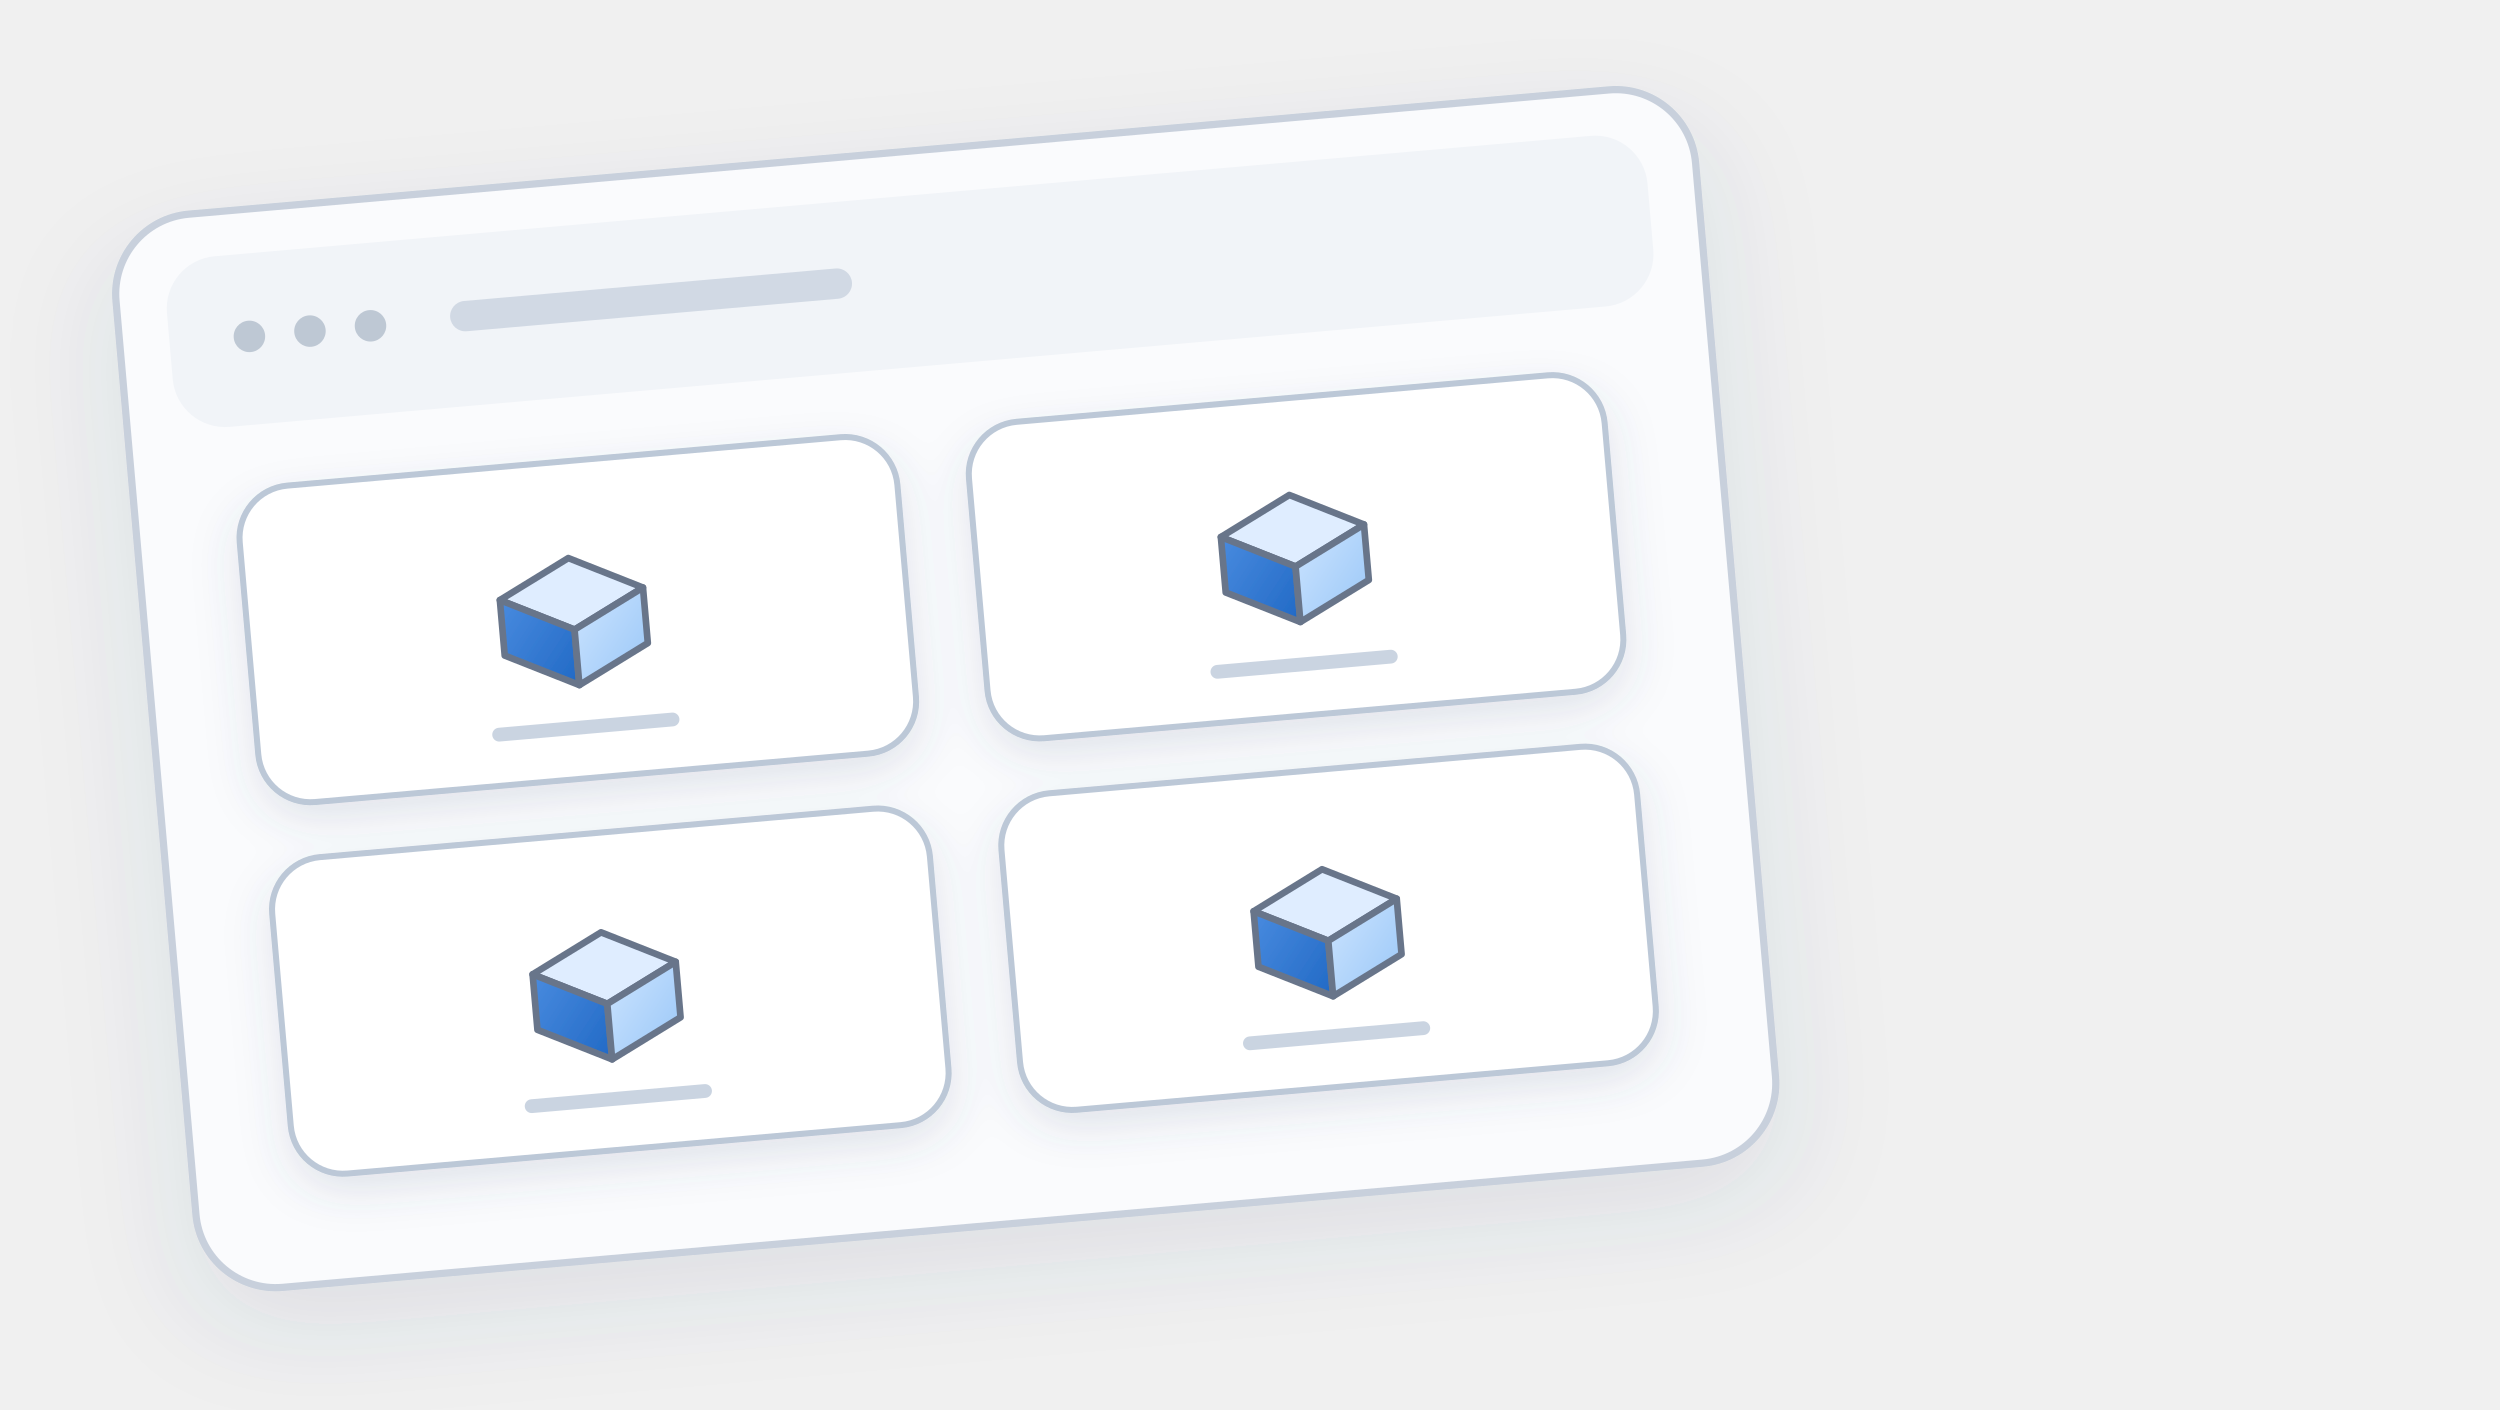
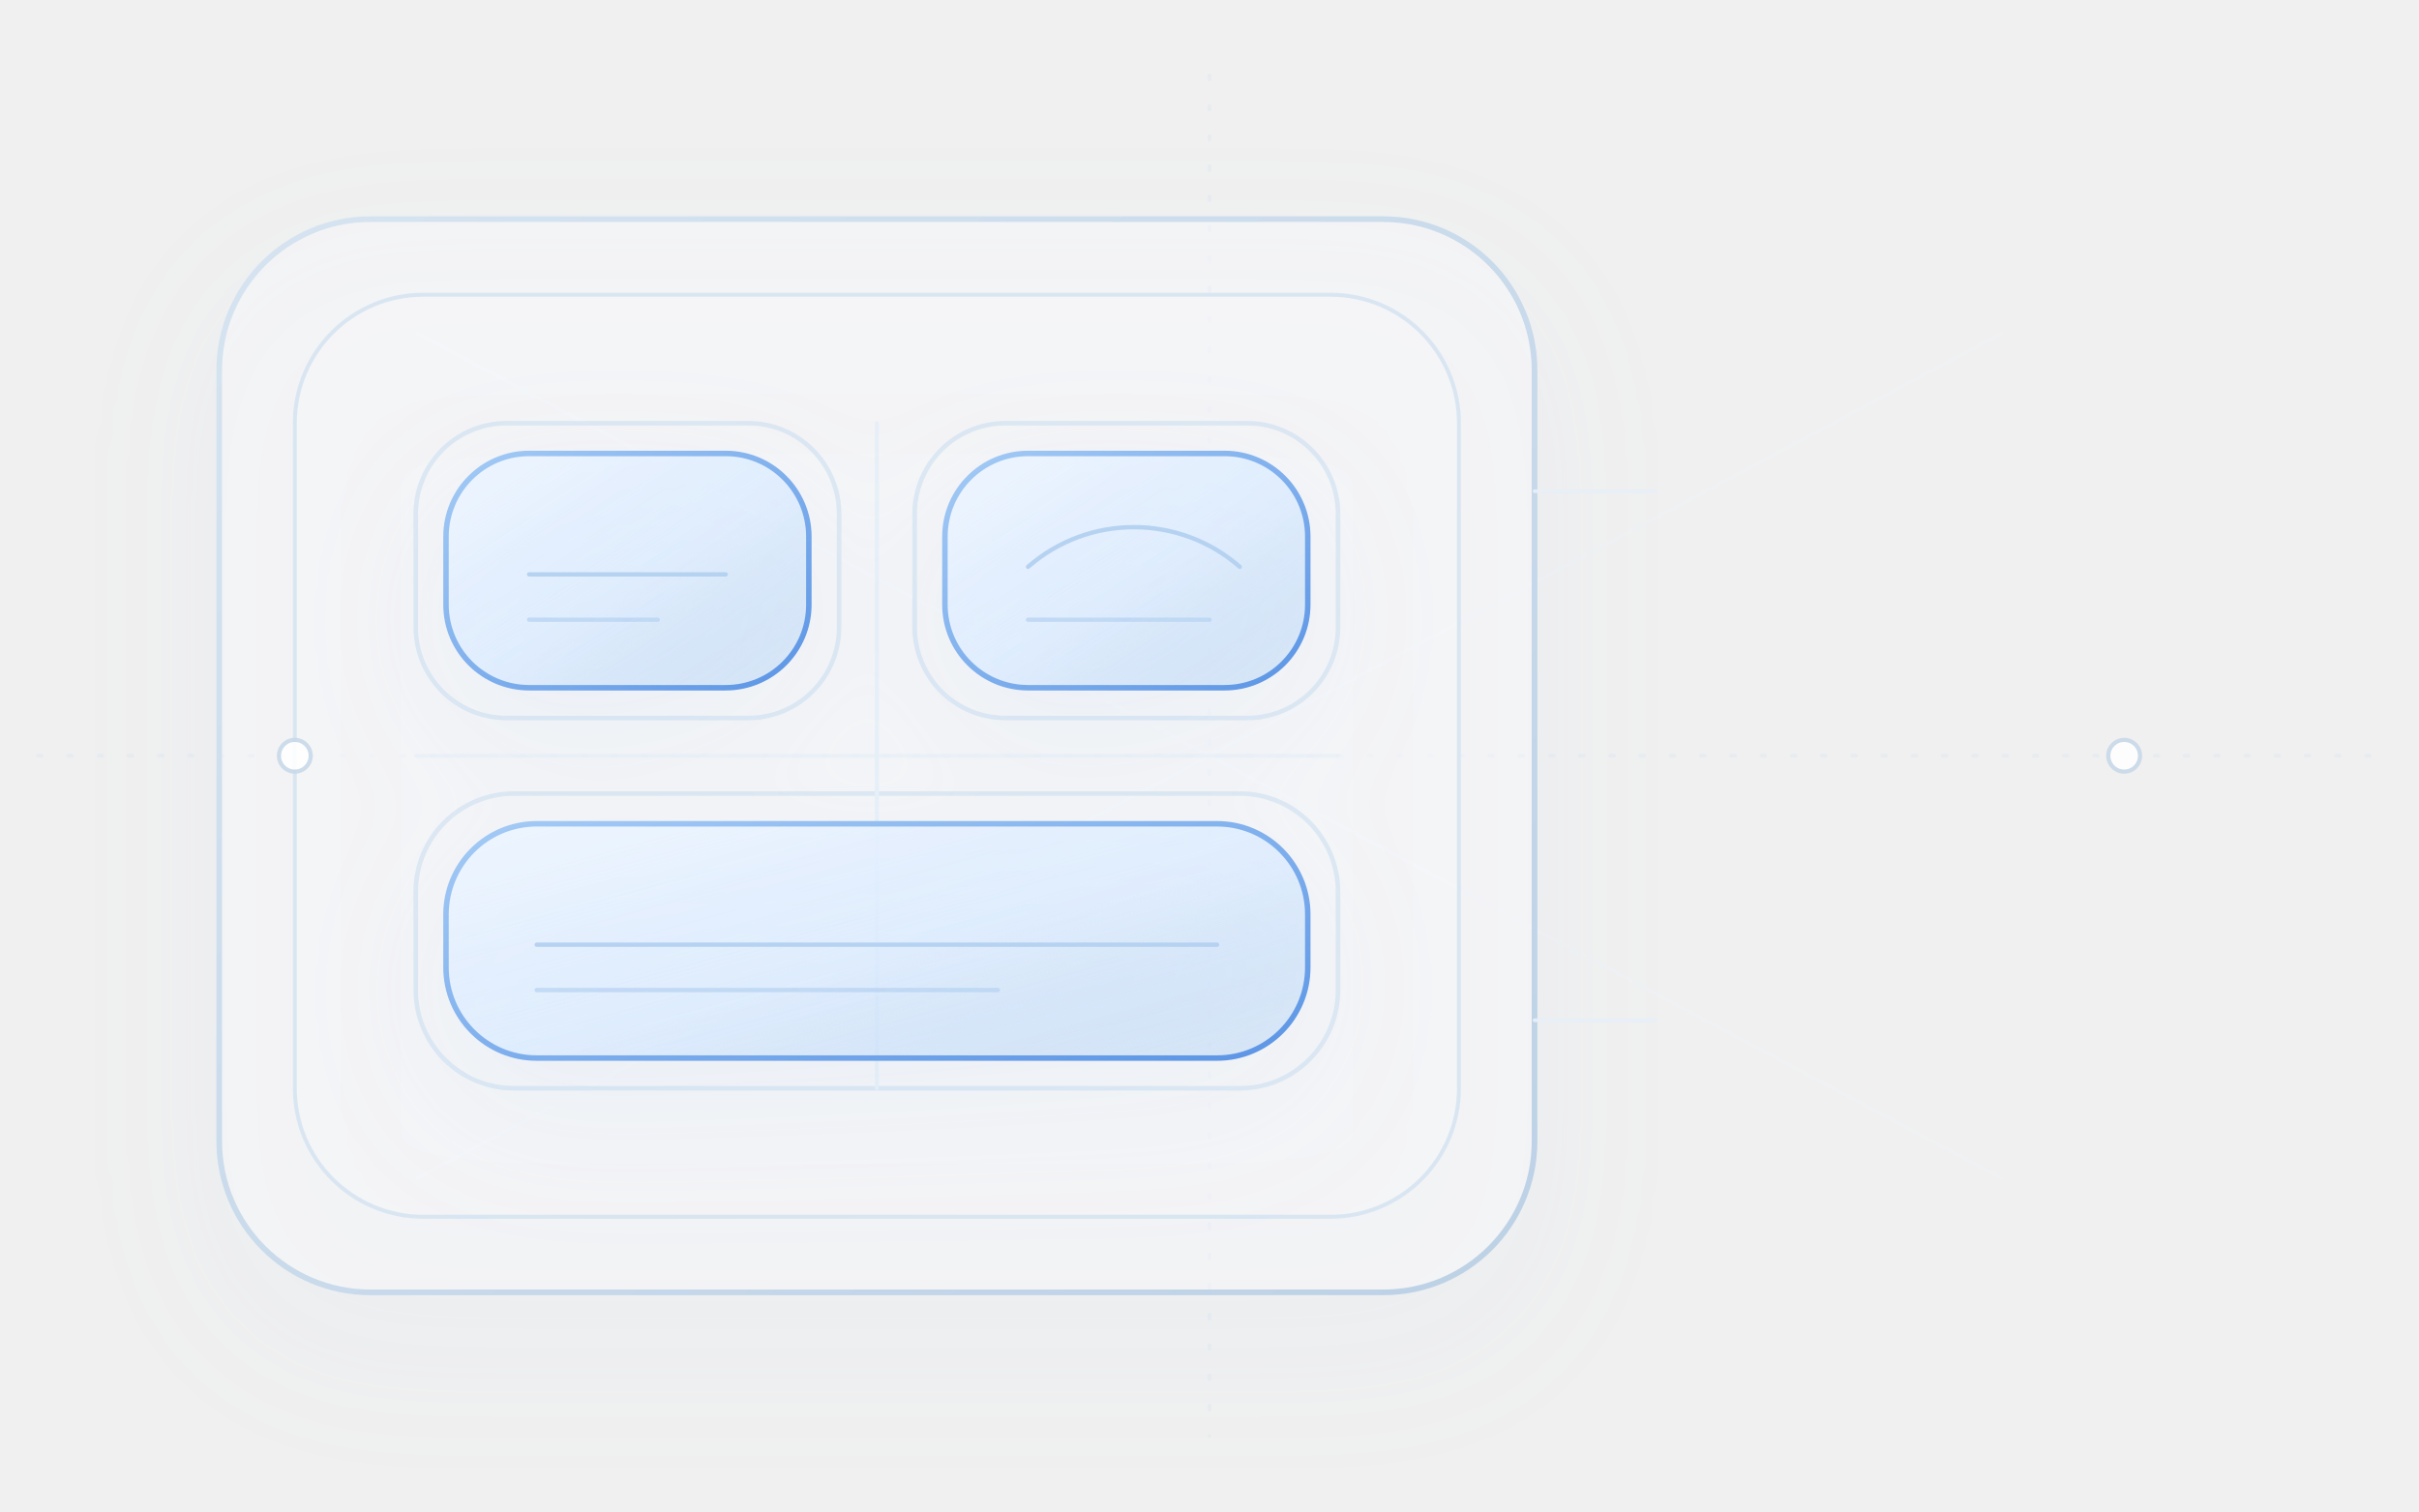
- <svg xmlns="http://www.w3.org/2000/svg" width="825" height="465" viewBox="45 55 905 510" fill="none" role="img" aria-label="Paplašini — jauna moduļa pievienošana">
+ <svg xmlns="http://www.w3.org/2000/svg" width="640" height="400" viewBox="180 100 640 400" fill="none">
  <defs>
-     <filter id="softshadow" x="-35%" y="-35%" width="170%" height="190%">
-       <feDropShadow dx="0" dy="14" stdDeviation="19" flood-color="#405575" flood-opacity=".105" />
+     <linearGradient id="frameStroke" x1="0" y1="0" x2="1" y2="1">
+       <stop offset="0%" stop-color="#D6E4F1" />
+       <stop offset="100%" stop-color="#BDD1E6" />
+     </linearGradient>
+     <linearGradient id="glassFill" x1="0" y1="0" x2="1" y2="1">
+       <stop offset="0%" stop-color="#F8FBFF" stop-opacity="0.92" />
+       <stop offset="100%" stop-color="#EAF3FF" stop-opacity="0.34" />
+     </linearGradient>
+     <linearGradient id="blueGlass" x1="0" y1="0" x2="1" y2="1">
+       <stop offset="0%" stop-color="#EEF6FF" stop-opacity="0.96" />
+       <stop offset="55%" stop-color="#D9EAFF" stop-opacity="0.72" />
+       <stop offset="100%" stop-color="#A7CDF5" stop-opacity="0.34" />
+     </linearGradient>
+     <linearGradient id="blueStroke" x1="0" y1="0" x2="1" y2="1">
+       <stop offset="0%" stop-color="#A4CBF5" />
+       <stop offset="100%" stop-color="#5C95E5" />
+     </linearGradient>
+     <filter id="softShadow" x="-25%" y="-25%" width="150%" height="170%">
+       <feDropShadow dx="0" dy="14" stdDeviation="18" flood-color="#A8C5EA" flood-opacity="0.16" />
    </filter>
-     <filter id="tinyshadow" x="-40%" y="-40%" width="180%" height="200%">
-       <feDropShadow dx="0" dy="6" stdDeviation="8" flood-color="#405575" flood-opacity=".13" />
-     </filter>
-     <linearGradient id="frontleft" x1="0" y1="0" x2=".8" y2="1">
-       <stop stop-color="#F6F7FA" />
-       <stop offset="1" stop-color="#D9DEE6" />
-     </linearGradient>
-     <linearGradient id="frontright" x1="0" y1="0" x2="1" y2="1">
-       <stop stop-color="#C9D2E0" />
-       <stop offset="1" stop-color="#A9B5C6" />
-     </linearGradient>
-     <linearGradient id="blueleft" x1="0" y1="0" x2="1" y2="1">
-       <stop stop-color="#498BDF" />
-       <stop offset="1" stop-color="#2169C5" />
-     </linearGradient>
-     <linearGradient id="blueright" x1="0" y1="0" x2="1" y2="1">
-       <stop stop-color="#CCE4FF" />
-       <stop offset="1" stop-color="#9AC7F7" />
-     </linearGradient>
-     <linearGradient id="topface" x1="0" y1="0" x2="1" y2="1">
-       <stop stop-color="#FFFFFF" />
-       <stop offset="1" stop-color="#F1F4F8" />
-     </linearGradient>
+     <style>
+       .outline{stroke:url(#frameStroke); stroke-width:1.5; stroke-linecap:round; stroke-linejoin:round;}
+       .fine{stroke:#D9E6F2; stroke-width:1.05; stroke-linecap:round; stroke-linejoin:round;}
+       .finer{stroke:#E7EFF7; stroke-width:1; stroke-linecap:round; stroke-linejoin:round;}
+       .bluefine{stroke:#B6D2F1; stroke-width:1.15; stroke-linecap:round; stroke-linejoin:round;}
+       .ghost{stroke:#EDF3F8; stroke-width:1; opacity:.55}
+       .dashed{stroke:#D9E5F1; stroke-width:1; stroke-dasharray:1 7; stroke-linecap:round; opacity:.72}
+       .tile{fill:url(#blueGlass); stroke:url(#blueStroke); stroke-width:1.45;}
+       .slot{fill:none; stroke:#DBE7F2; stroke-width:1.2; stroke-linecap:round; stroke-linejoin:round;}
+       .surface{fill:url(#glassFill); stroke:url(#frameStroke); stroke-width:1.35;}
+     </style>
  </defs>
-   <style>
- svg { overflow:visible; shape-rendering:geometricPrecision; }
- * { vector-effect:non-scaling-stroke; }
- </style>
-   <g opacity="0">
-     <animate attributeName="opacity" dur="6s" repeatCount="indefinite" values="0;0;1;1;0;0" keyTimes="0;.10;.20;.81;.91;1" />
-     <g transform="translate(-156 0)">
-       <animateTransform attributeName="transform" type="translate" dur="6s" repeatCount="indefinite" values="-156 0;-156 0;0 0;0 0;-156 0;-156 0" keyTimes="0;.17;.38;.82;.91;1" calcMode="spline" keySplines="0 0 1 1;.2 0 .18 1;0 0 1 1;0 0 1 1;0 0 1 1" />
-       <g filter="url(#softshadow)">
-         <rect x="630" y="171" width="264" height="223" rx="28" fill="#F9FBFE" stroke="#BFCBDA" stroke-width="2.6" />
-         <rect x="651" y="191" width="222" height="32" rx="12" fill="#EFF3F9" />
-         <rect x="666" y="202" width="84" height="9" rx="4.5" fill="#D3DBE8" />
-         <rect x="667" y="241" width="205" height="130" rx="18" fill="#EAF3FF" stroke="#6B9FE5" stroke-width="2.2" stroke-dasharray="7 8" />
-       </g>
-     </g>
+   <g opacity="0.55">
+     <line x1="190" y1="300" x2="810" y2="300" class="dashed" />
+     <line x1="500" y1="120" x2="500" y2="480" class="dashed" />
+     <line x1="290" y1="188" x2="710" y2="412" class="ghost" />
+     <line x1="290" y1="412" x2="710" y2="188" class="ghost" />
  </g>
-   <g filter="url(#softshadow)" transform="rotate(-5 390 300)">
-     <rect x="100" y="109" width="574" height="390" rx="29" fill="#FAFBFD" stroke="#C8D0DC" stroke-width="2.4" />
-     <rect x="118" y="125" width="538" height="62" rx="19" fill="#F1F4F8" />
-     <circle cx="147" cy="155" r="5.7" fill="#BEC8D4" />
-     <circle cx="169" cy="155" r="5.7" fill="#BEC8D4" />
-     <circle cx="191" cy="155" r="5.7" fill="#BEC8D4" />
-     <rect x="220" y="149" width="146" height="11" rx="5.5" fill="#D1D9E4" />
-     <g filter="url(#tinyshadow)">
-       <rect x="137" y="210" width="239" height="115" rx="19" fill="#FFFFFF" stroke="#BCC8D7" stroke-width="2" />
-       <rect x="402" y="210" width="231" height="115" rx="19" fill="#FFFFFF" stroke="#BCC8D7" stroke-width="2" />
-       <rect x="137" y="345" width="239" height="115" rx="19" fill="#FFFFFF" stroke="#BCC8D7" stroke-width="2" />
-       <rect x="402" y="345" width="231" height="115" rx="19" fill="#FFFFFF" stroke="#BCC8D7" stroke-width="2" />
-     </g>
-     <g stroke="#68758A" stroke-width="2.2" stroke-linejoin="round">
-       <g transform="translate(255 245) scale(.65)">
-         <path d="M0 0 L40 20 L0 40 L-40 20Z" fill="#DFEDFF" />
-         <path d="M-40 20 L0 40 L0 71 L-40 51Z" fill="url(#blueleft)" />
-         <path d="M0 40 L40 20 L40 51 L0 71Z" fill="url(#blueright)" />
-       </g>
-       <g transform="translate(517 245) scale(.65)">
-         <path d="M0 0 L40 20 L0 40 L-40 20Z" fill="#DFEDFF" />
-         <path d="M-40 20 L0 40 L0 71 L-40 51Z" fill="url(#blueleft)" />
-         <path d="M0 40 L40 20 L40 51 L0 71Z" fill="url(#blueright)" />
-       </g>
-       <g transform="translate(255 381) scale(.65)">
-         <path d="M0 0 L40 20 L0 40 L-40 20Z" fill="#DFEDFF" />
-         <path d="M-40 20 L0 40 L0 71 L-40 51Z" fill="url(#blueleft)" />
-         <path d="M0 40 L40 20 L40 51 L0 71Z" fill="url(#blueright)" />
-       </g>
-       <g transform="translate(517 381) scale(.65)">
-         <path d="M0 0 L40 20 L0 40 L-40 20Z" fill="#DFEDFF" />
-         <path d="M-40 20 L0 40 L0 71 L-40 51Z" fill="url(#blueleft)" />
-         <path d="M0 40 L40 20 L40 51 L0 71Z" fill="url(#blueright)" />
-       </g>
-     </g>
-     <g fill="#CAD4E1">
-       <rect x="222" y="304" width="68" height="5" rx="2.5" />
-       <rect x="483" y="304" width="68" height="5" rx="2.5" />
-       <rect x="222" y="439" width="68" height="5" rx="2.5" />
-       <rect x="483" y="439" width="68" height="5" rx="2.5" />
-     </g>
+   <g filter="url(#softShadow)">
+     <rect x="238" y="158" width="348" height="284" rx="40" fill="#FCFEFF" fill-opacity="0.34" class="outline" />
+     <rect x="258" y="178" width="308" height="244" rx="34" fill="#FFFFFF" fill-opacity="0.18" class="fine" />
+   </g>
+   <g opacity="0.95">
+     <rect x="290" y="212" width="112" height="78" rx="24" class="slot" />
+     <rect x="422" y="212" width="112" height="78" rx="24" class="slot" />
+     <rect x="290" y="310" width="244" height="78" rx="26" class="slot" />
+     <path d="M412 212 V388" class="finer" />
+     <path d="M290 300 H534" class="finer" opacity="0.6" />
+   </g>
+   <g filter="url(#softShadow)">
+     <rect x="298" y="220" width="96" height="62" rx="22" class="tile" />
+     <path d="M320 252 H372" class="bluefine" />
+     <path d="M320 264 H354" class="bluefine" opacity="0.72" />
+     <rect x="430" y="220" width="96" height="62" rx="22" class="tile" />
+     <path d="M452 250 C468 236 492 236 508 250" class="bluefine" />
+     <path d="M452 264 H500" class="bluefine" opacity="0.72" />
+     <rect x="298" y="318" width="228" height="62" rx="24" class="tile" />
+     <path d="M322 350 H502" class="bluefine" />
+     <path d="M322 362 H444" class="bluefine" opacity="0.72" />
+   </g>
+   <g opacity="0.92">
+     <path d="M586 230 H618" class="finer" />
+     <path d="M586 370 H618" class="finer" />
+   </g>
+   <g id="bridgeGroup" opacity="0">
+     <path d="M586 300 H634" class="bluefine" />
+     <path d="M586 286 H634" class="finer" opacity="0.55" />
+     <path d="M586 314 H634" class="finer" opacity="0.55" />
+     <circle cx="634" cy="300" r="4.8" fill="#FFFFFF" stroke="#BFD3E6" stroke-width="1.25" />
+     <animate attributeName="opacity" values="0;0;1;1;1;0" keyTimes="0;0.18;0.28;0.78;0.9;1" dur="8.6s" repeatCount="indefinite" />
+   </g>
+   <g id="extensionFrame" opacity="0" filter="url(#softShadow)">
+     <rect x="626" y="190" width="136" height="220" rx="34" fill="#FCFEFF" fill-opacity="0.30" class="outline" />
+     <rect x="642" y="206" width="104" height="188" rx="28" fill="#FFFFFF" fill-opacity="0.16" class="fine" />
+     <rect x="658" y="224" width="72" height="94" rx="22" class="slot" />
+     <rect x="658" y="336" width="72" height="40" rx="18" class="slot" />
+     <animate attributeName="opacity" values="0;0;0.9;0.9;0.9;0" keyTimes="0;0.18;0.32;0.82;0.9;1" dur="8.6s" repeatCount="indefinite" />
+   </g>
+   <g id="extGlow" opacity="0">
+     <rect x="636" y="200" width="116" height="198" rx="30" fill="#DCEEFF" opacity="0.16" />
+     <animate attributeName="opacity" values="0;0;0.55;0.18;0.55;0" keyTimes="0;0.24;0.38;0.52;0.82;1" dur="8.6s" repeatCount="indefinite" />
+   </g>
+   <g id="newTall" opacity="0" transform="translate(0 10)" filter="url(#softShadow)">
+     <rect x="666" y="232" width="56" height="78" rx="20" class="tile" />
+     <path d="M684 252 H704" class="bluefine" />
+     <path d="M684 264 H704" class="bluefine" opacity="0.78" />
+     <path d="M684 276 H698" class="bluefine" opacity="0.58" />
+     <animate attributeName="opacity" values="0;0;0;1;1;1;0" keyTimes="0;0.30;0.36;0.46;0.82;0.92;1" dur="8.6s" repeatCount="indefinite" />
+     <animateTransform attributeName="transform" type="translate" values="0 10; 0 10; 0 10; 0 0; 0 0; 0 0; 0 10" keyTimes="0;0.30;0.36;0.46;0.82;0.92;1" dur="8.6s" repeatCount="indefinite" />
+   </g>
+   <g id="newSmall" opacity="0" transform="translate(0 10)" filter="url(#softShadow)">
+     <rect x="666" y="342" width="56" height="28" rx="14" class="tile" />
+     <path d="M682 356 H706" class="bluefine" />
+     <animate attributeName="opacity" values="0;0;0;0;1;1;0" keyTimes="0;0.40;0.48;0.56;0.66;0.9;1" dur="8.6s" repeatCount="indefinite" />
+     <animateTransform attributeName="transform" type="translate" values="0 10; 0 10; 0 10; 0 10; 0 0; 0 0; 0 10" keyTimes="0;0.40;0.48;0.56;0.66;0.9;1" dur="8.6s" repeatCount="indefinite" />
  </g>
  <g opacity="0">
-     <animate attributeName="opacity" dur="6s" repeatCount="indefinite" values="0;0;1;1;0;0" keyTimes="0;.28;.39;.81;.91;1" />
-     <g transform="translate(0 116)">
-       <animateTransform attributeName="transform" type="translate" dur="6s" repeatCount="indefinite" values="0 116;0 116;0 0;0 0;0 116;0 116" keyTimes="0;.37;.57;.83;.92;1" calcMode="spline" keySplines="0 0 1 1;.23 0 .18 1;0 0 1 1;0 0 1 1;0 0 1 1" />
-       <rect x="674" y="248" width="190" height="116" rx="16" fill="#FFFFFF" stroke="#6986B0" stroke-width="2.4" filter="url(#tinyshadow)" />
-       <rect x="685" y="260" width="168" height="91" rx="10" fill="#F7FAFF" stroke="#E4EAF3" stroke-width="1.2" />
-       <g transform="translate(767 273) scale(.78)" stroke="#68758A" stroke-width="2.2" stroke-linejoin="round">
-         <path d="M0 0 L41 20.5 L0 41 L-41 20.5Z" fill="#DFEDFF" />
-         <path d="M-41 20.5 L0 41 L0 71.34 L-41 50.84Z" fill="url(#blueleft)" />
-         <path d="M0 41 L41 20.5 L41 50.84 L0 71.34Z" fill="url(#blueright)" />
-       </g>
-       <rect x="734" y="341" width="66" height="5" rx="2.5" fill="#B9C7D9" />
-     </g>
+     <circle r="4.6" fill="#7BAFF0">
+       <animateMotion dur="8.6s" repeatCount="indefinite" keyTimes="0;0.22;0.28;0.34;1" keySplines="0.42 0 0.22 1;0.42 0 0.22 1;0.42 0 0.22 1;0.42 0 0.22 1" calcMode="spline" path="M586 300 H634" />
+       <animate attributeName="opacity" values="0;0;1;0;0" keyTimes="0;0.22;0.28;0.34;1" dur="8.6s" repeatCount="indefinite" />
+     </circle>
+   </g>
+   <g opacity="0.88">
+     <circle cx="258" cy="300" r="4.2" fill="#ffffff" stroke="#C8D8E8" stroke-width="1.1" />
+     <circle cx="742" cy="300" r="4.2" fill="#ffffff" stroke="#C8D8E8" stroke-width="1.1" />
  </g>
  <g opacity="0">
-     <animate attributeName="opacity" dur="6s" repeatCount="indefinite" values="0;0;1;1;0;0" keyTimes="0;.57;.63;.81;.88;1" />
-     <circle cx="854" cy="259" r="19" fill="#347BD5" stroke="#FFFFFF" stroke-width="3.5" />
-     <path d="m847 258 5 5 10-11" fill="none" stroke="#FFFFFF" stroke-width="3.4" stroke-linecap="round" stroke-linejoin="round" />
+     <rect x="650" y="214" width="88" height="172" rx="26" fill="#EAF4FF" opacity="0.22" />
+     <animate attributeName="opacity" values="0;0;0;0;0.45;0.45;0" keyTimes="0;0.52;0.60;0.68;0.78;0.86;1" dur="8.6s" repeatCount="indefinite" />
  </g>
</svg>
